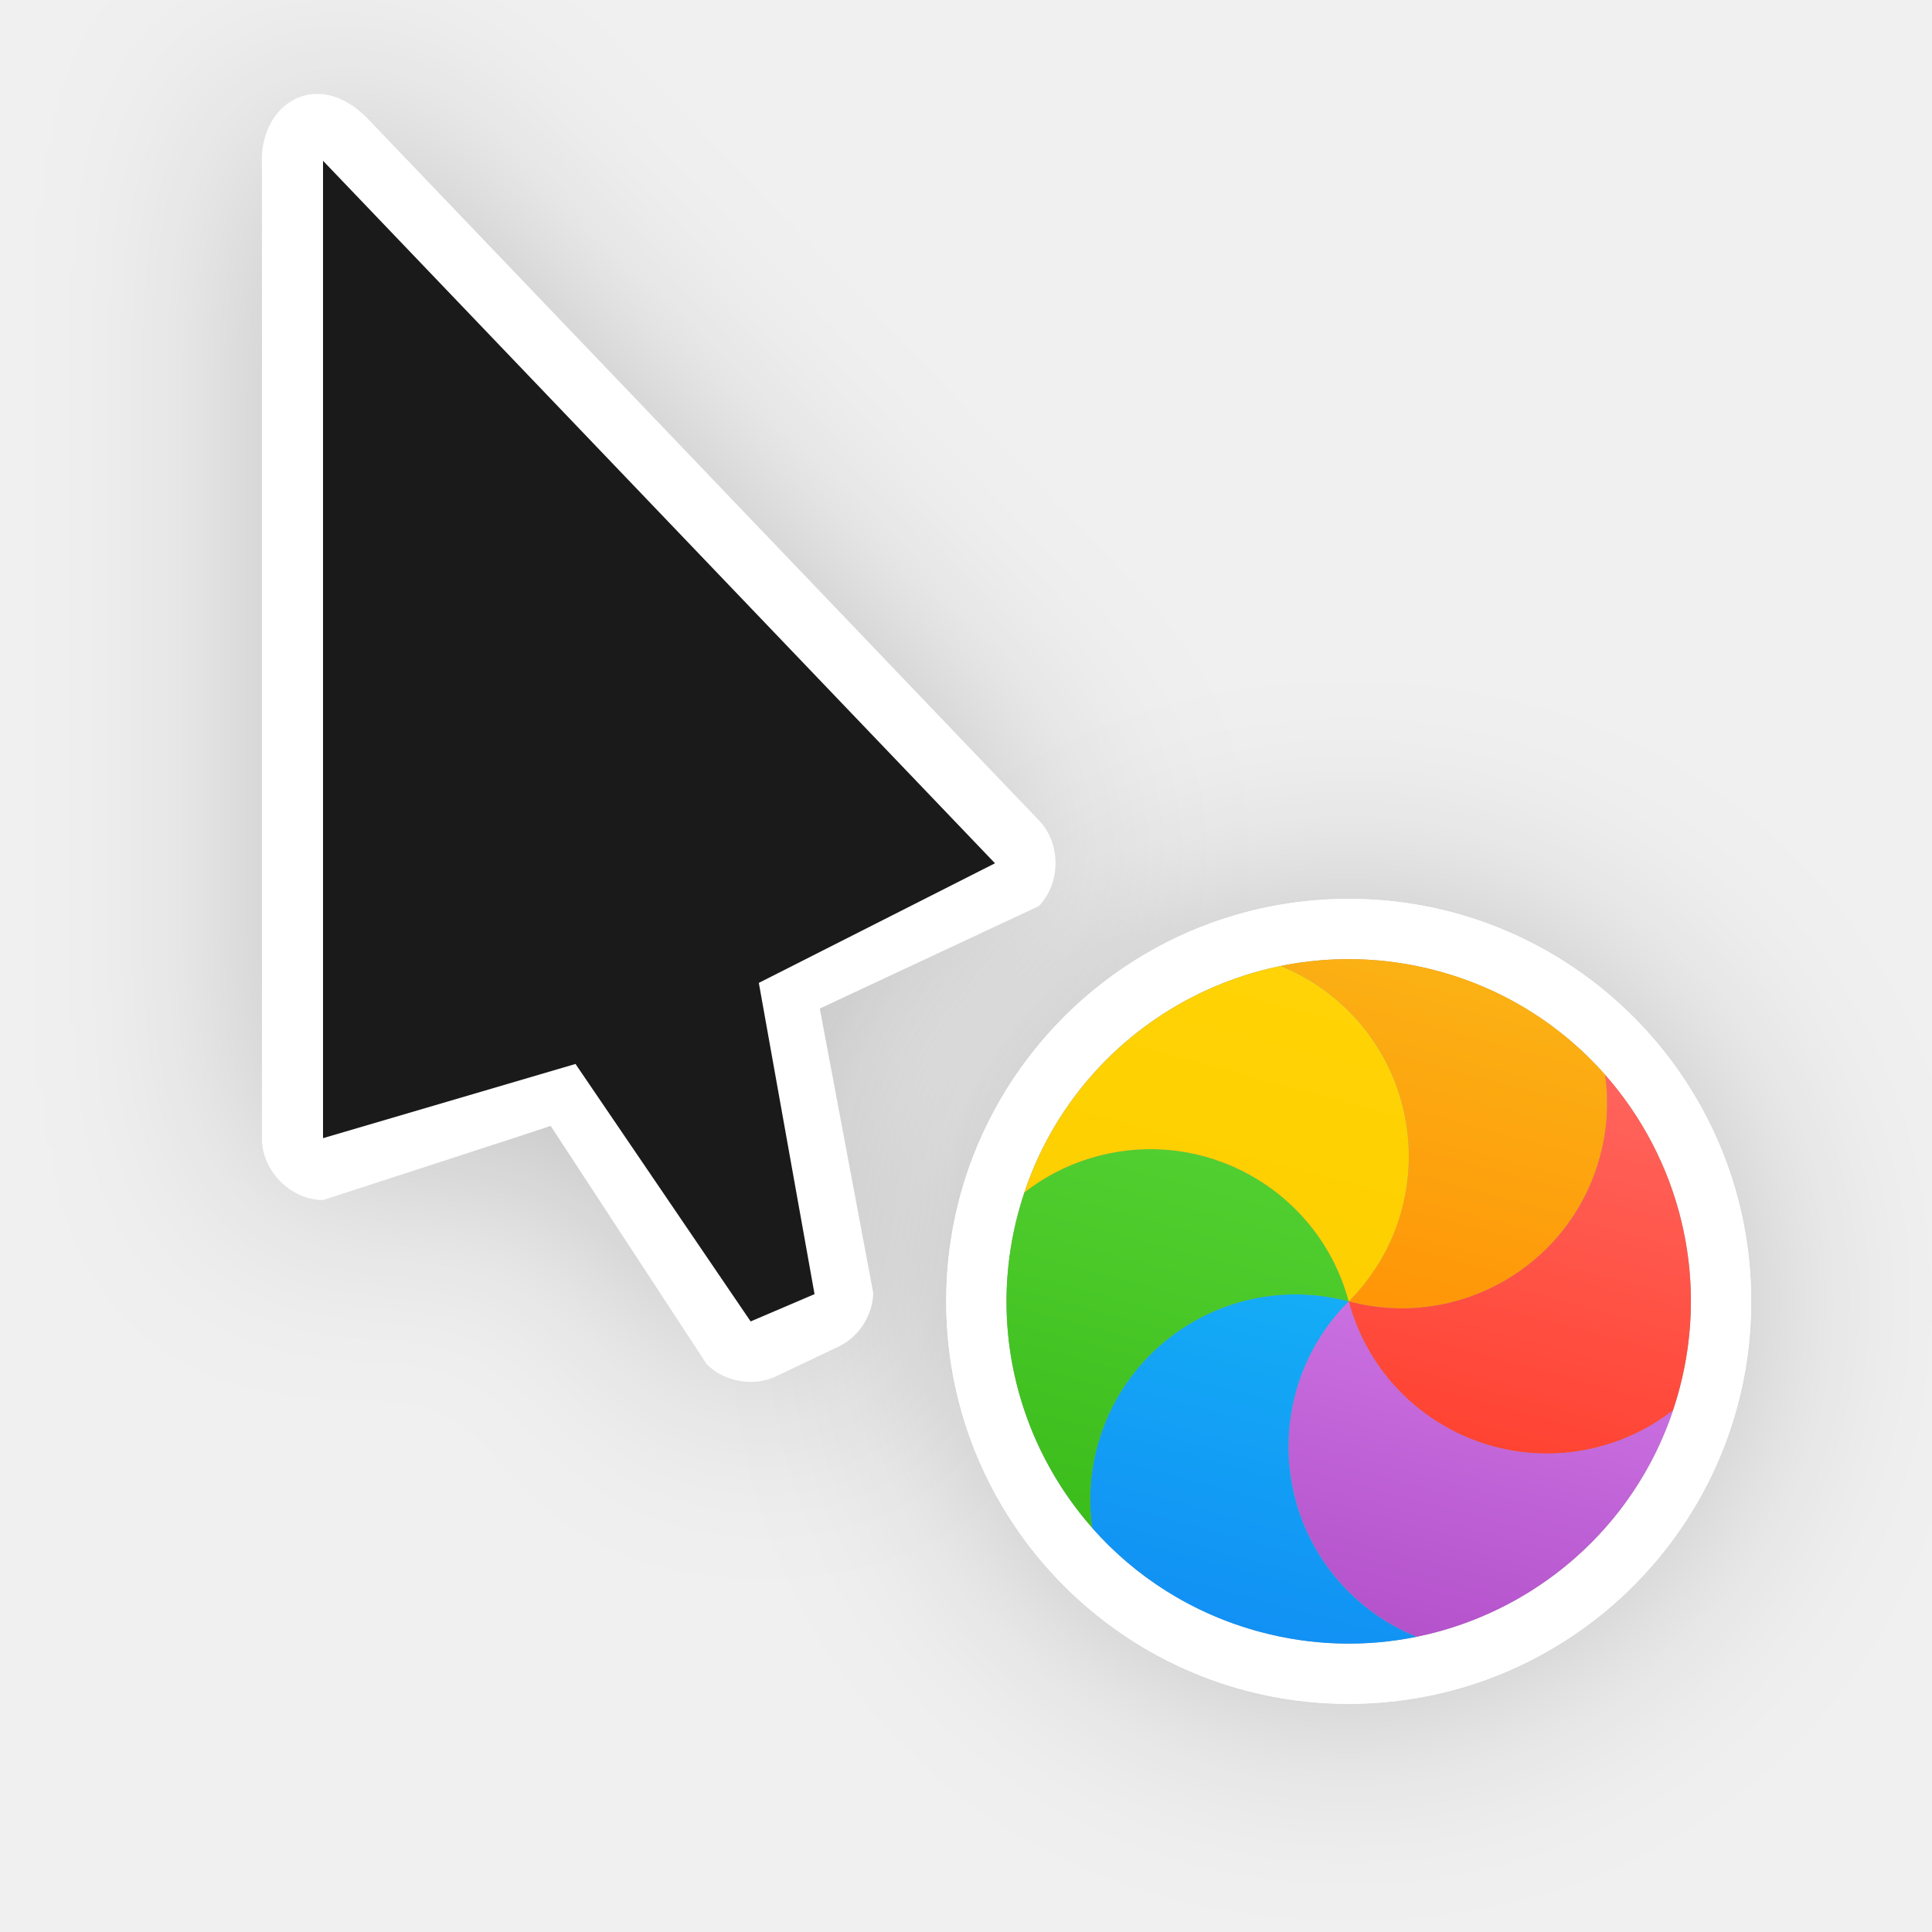
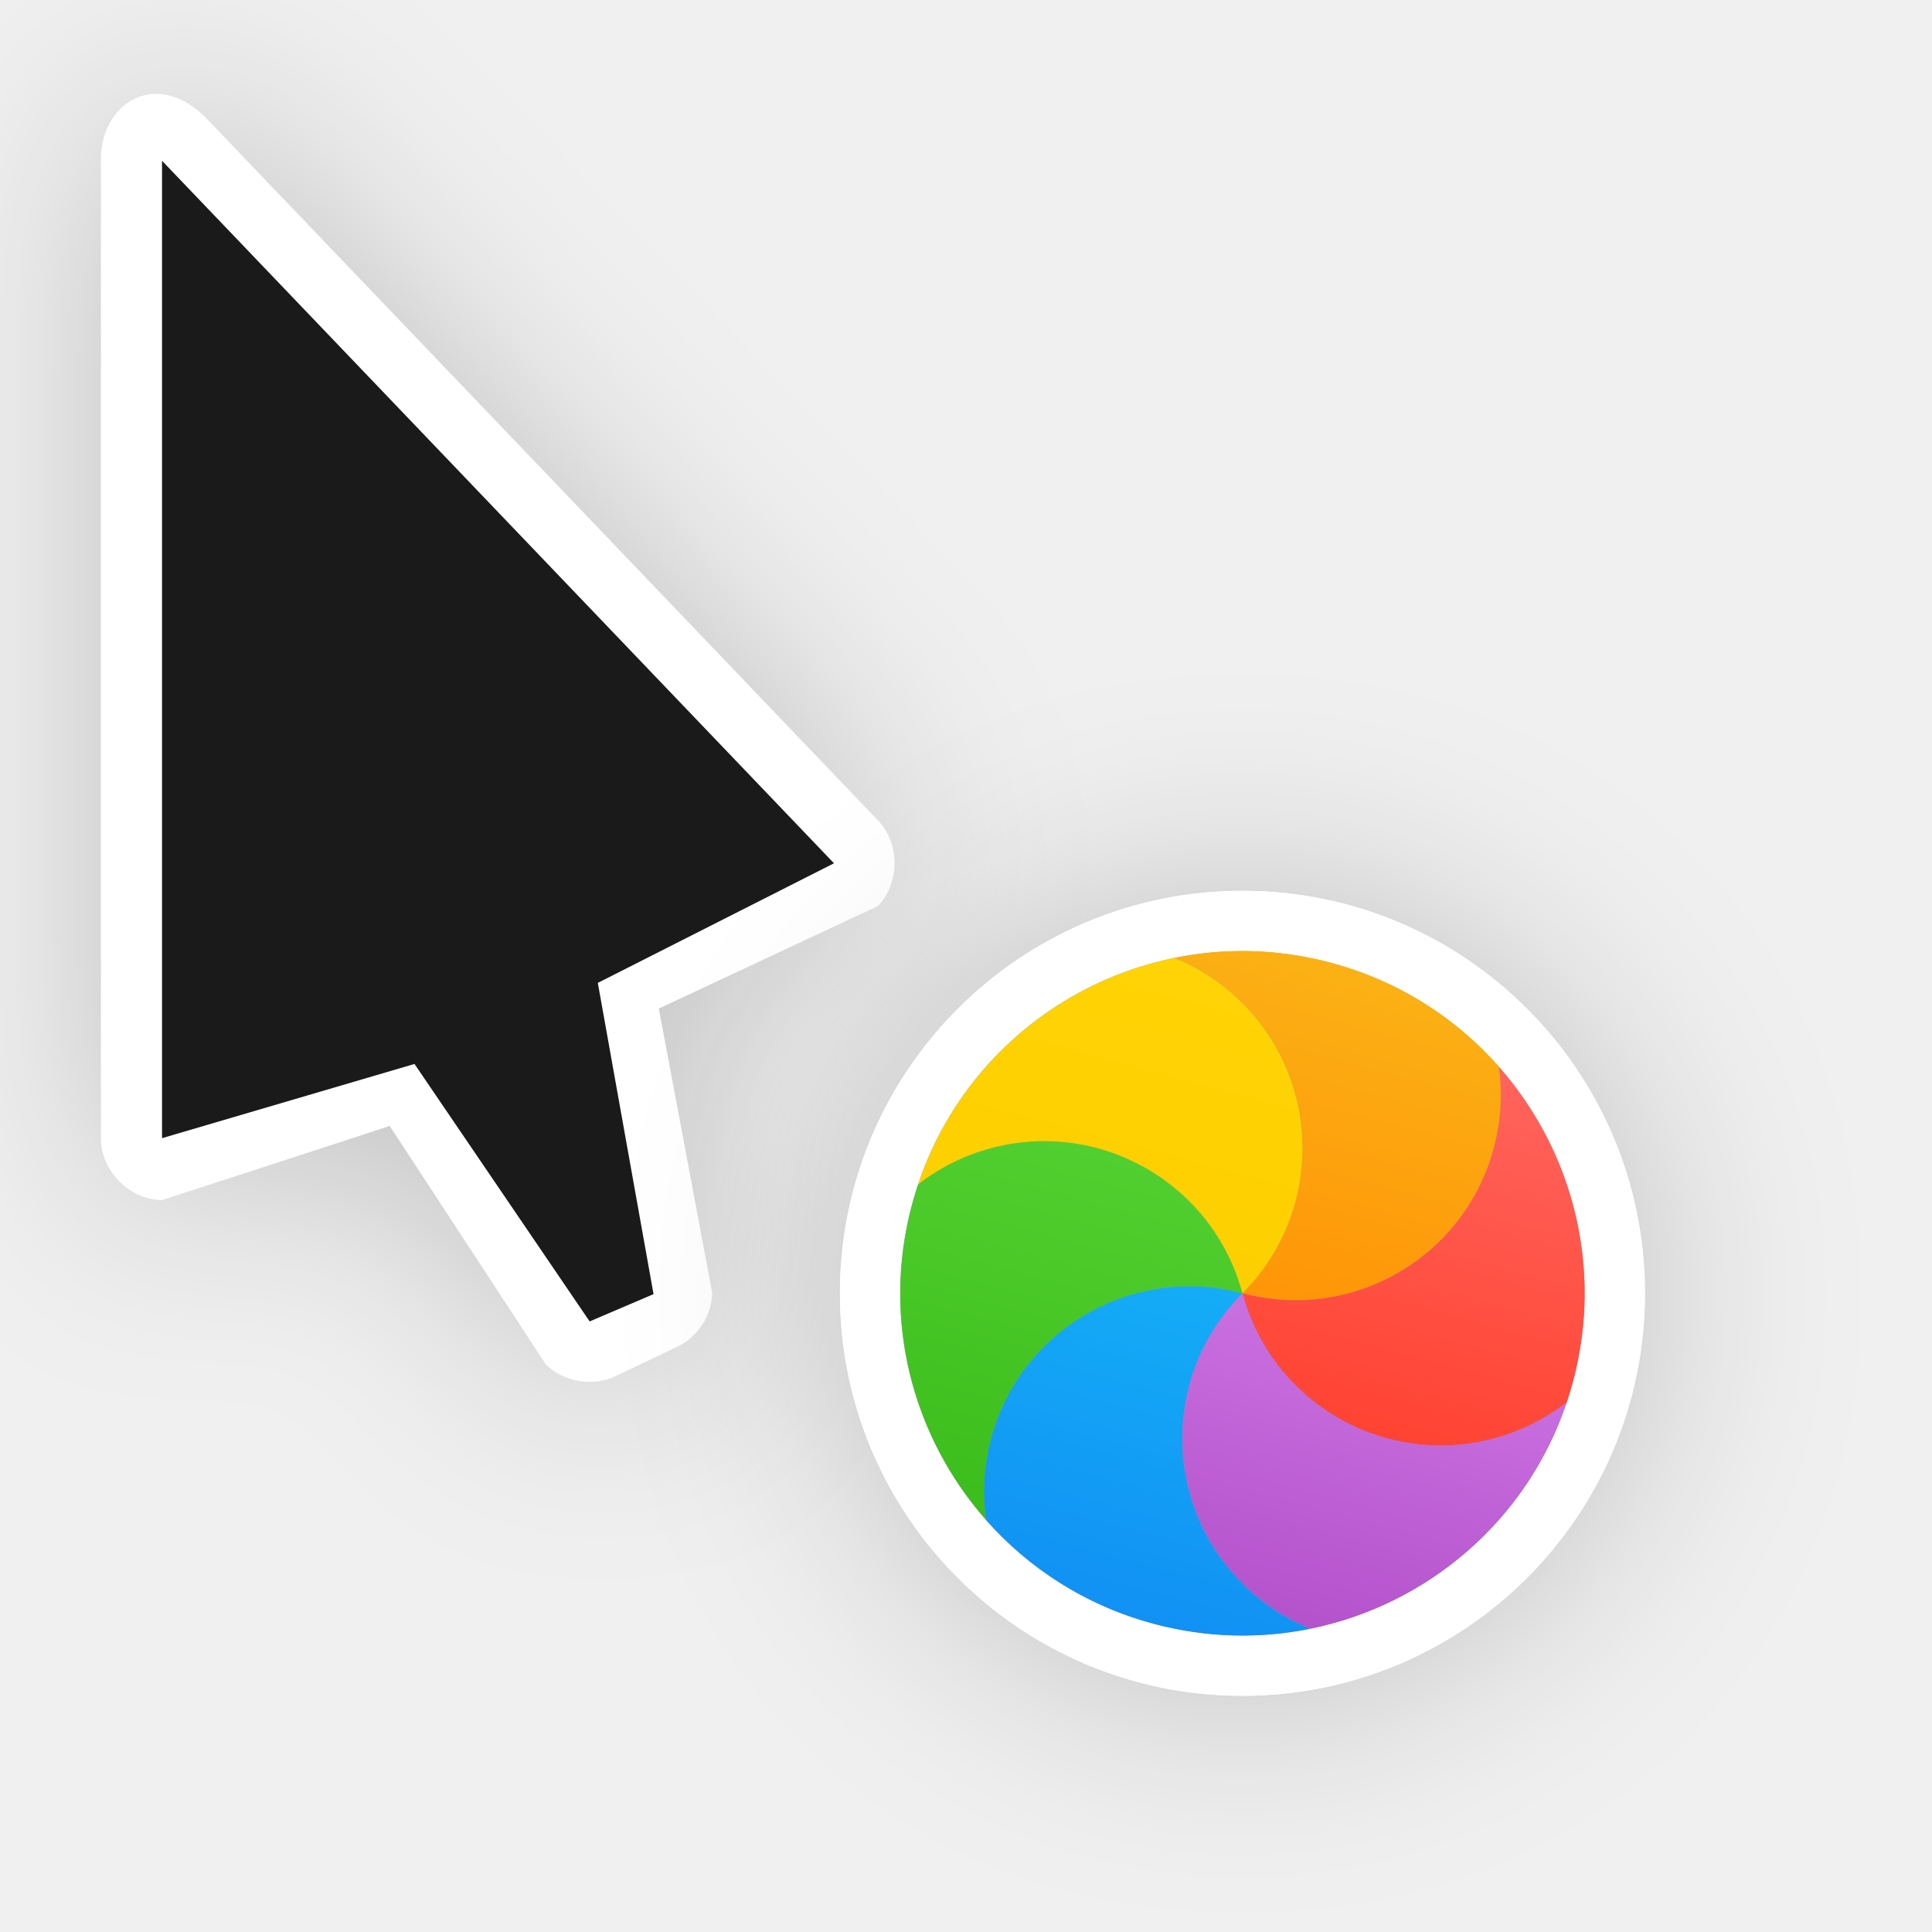
<svg xmlns="http://www.w3.org/2000/svg" height="24" viewBox="0 0 24 24" width="24" version="1.1" id="svg82">
  <defs id="defs86">
    <filter style="color-interpolation-filters:sRGB" id="filter1719" x="-0.328" width="1.656" y="-0.202" height="1.404">
      <feGaussianBlur stdDeviation="1.347" id="feGaussianBlur1721" />
    </filter>
    <filter style="color-interpolation-filters:sRGB" id="filter1723" x="-0.323" width="1.647" y="-0.323" height="1.647">
      <feGaussianBlur stdDeviation="2.965" id="feGaussianBlur1725" />
    </filter>
  </defs>
  <linearGradient id="a" gradientTransform="matrix(0.4579123,0,0,0.4380064,8.607332,9.250079)" gradientUnits="userSpaceOnUse" x1="17.871" x2="17.871" y1="7.669" y2="17.893">
    <stop offset="0" stop-color="#fbb114" id="stop2" />
    <stop offset="1" stop-color="#ff9508" id="stop4" />
  </linearGradient>
  <linearGradient id="b" gradientTransform="matrix(0.4206575,0,0,0.4767976,8.607332,9.250079)" gradientUnits="userSpaceOnUse" x1="23.954" x2="23.954" y1="8.61" y2="19.256">
    <stop offset="0" stop-color="#ff645d" id="stop7" />
    <stop offset="1" stop-color="#ff4332" id="stop9" />
  </linearGradient>
  <linearGradient id="c" gradientTransform="matrix(0.4914857,0,0,0.4080861,8.607332,9.250079)" gradientUnits="userSpaceOnUse" x1="20.127" x2="20.127" y1="19.205" y2="29.033">
    <stop offset="0" stop-color="#ca70e1" id="stop12" />
    <stop offset="1" stop-color="#b452cb" id="stop14" />
  </linearGradient>
  <linearGradient id="d" gradientTransform="matrix(0.4579123,0,0,0.4380064,8.607332,9.250079)" gradientUnits="userSpaceOnUse" x1="16.36" x2="16.36" y1="17.893" y2="28.118">
    <stop offset="0" stop-color="#14adf6" id="stop17" />
    <stop offset="1" stop-color="#1191f4" id="stop19" />
  </linearGradient>
  <linearGradient id="e" gradientTransform="matrix(0.4206575,0,0,0.4767976,8.607332,9.250079)" gradientUnits="userSpaceOnUse" x1="13.308" x2="13.308" y1="13.619" y2="24.265">
    <stop offset="0" stop-color="#52cf30" id="stop22" />
    <stop offset="1" stop-color="#3bbd1c" id="stop24" />
  </linearGradient>
  <linearGradient id="f" gradientTransform="matrix(0.4914857,0,0,0.4080861,8.607332,9.250079)" gradientUnits="userSpaceOnUse" x1="11.766" x2="11.766" y1="9.377" y2="19.205">
    <stop offset="0" stop-color="#ffd305" id="stop27" />
    <stop offset="1" stop-color="#fdcf01" id="stop29" />
  </linearGradient>
  <filter id="g" height="1.272" width="1.441" x="-0.22" y="-0.136" style="color-interpolation-filters:sRGB">
    <feGaussianBlur stdDeviation="1.192" id="feGaussianBlur32" />
  </filter>
  <filter id="h" height="1.444" width="1.444" x="-0.222" y="-0.222" style="color-interpolation-filters:sRGB">
    <feGaussianBlur stdDeviation="1.202" id="feGaussianBlur35" />
  </filter>
-   <path style="opacity:0.2;fill:#000000;fill-opacity:1;stroke-width:0.759;filter:url(#filter1719)" id="path1677" d="M 3.254,2.007 V 14.149 c 3.8e-5,0.397 0.362,0.759 0.759,0.759 0,0 2.946,-0.956 2.828,-0.922 l 1.939,2.962 c 0.224,0.224 0.594,0.284 0.877,0.142 l 0.765,-0.364 c 0.249,-0.121 0.42,-0.387 0.427,-0.664 l -0.664,-3.533 2.721,-1.272 c 0.277,-0.281 0.277,-0.787 0,-1.067 L 4.558,1.462 C 3.936,0.84 3.241,1.284 3.254,2.007 Z" />
-   <g transform="matrix(0.4545453,0,0,0.4545453,-147.3018,-353.978)" style="opacity:0.2;fill:#000000;fill-opacity:1;fill-rule:evenodd;filter:url(#filter1723)" id="g1697">
+   <path style="opacity:0.2;fill:#000000;fill-opacity:1;stroke-width:0.759;filter:url(#filter1719)" id="path1677" d="M 1.254,2.007 V 14.149 c 3.8e-5,0.397 0.362,0.759 0.759,0.759 0,0 2.946,-0.956 2.828,-0.922 l 1.939,2.962 c 0.224,0.224 0.594,0.284 0.877,0.142 L 8.422,16.726 c 0.249,-0.121 0.42,-0.387 0.427,-0.664 l -0.664,-3.533 2.721,-1.272 c 0.277,-0.281 0.277,-0.787 0,-1.067 L 2.558,1.462 C 1.936,0.84 1.241,1.284 1.254,2.007 Z" />
+   <g id="g46" transform="matrix(0.7588509,0,0,0.7588509,-122.5974,-577.1077)">
+     <path style="fill:#ffffff" id="path42" d="m 163.209,763.147 v 16 c 5e-5,0.524 0.476,1 1,1 0,0 3.883,-1.259 3.726,-1.215 l 2.555,3.903 c 0.295,0.295 0.783,0.375 1.156,0.188 l 1.008,-0.48 c 0.328,-0.159 0.554,-0.51 0.562,-0.875 l -0.875,-4.656 3.585,-1.677 c 0.365,-0.37 0.365,-1.037 0,-1.406 l -11,-11.5 c -0.82,-0.82 -1.736,-0.235 -1.719,0.719 z" />
+     <path style="fill:#1a1a1a" id="path44" d="m 164.209,779.134 v -16 l 11,11.5 -3.866,1.958 0.912,5.095 -1.046,0.447 -2.867,-4.215 z" />
+   </g>
+   <g transform="matrix(0.4545453,0,0,0.4545453,-148.6218,-354.078)" style="opacity:0.2;fill:#000000;fill-opacity:1;fill-rule:evenodd;filter:url(#filter1723)" id="g1697">
    <circle id="circle1683" r="11" cy="814.317" cx="360.923" style="fill:#000000;fill-opacity:1" />
    <path id="path1685" d="m 367.005,805.15 c 0.333,0.789 0.518,1.656 0.518,2.567 0,3.645 -2.955,6.6 -6.6,6.6 1.823,-3.157 0.741,-7.193 -2.416,-9.016 -0.789,-0.456 -1.633,-0.73 -2.484,-0.835 1.475,-0.735 3.139,-1.149 4.9,-1.149 2.249,0 4.34,0.675 6.082,1.833 z" style="fill:#000000;fill-opacity:1" />
    <path id="path1687" d="m 371.902,815.002 c -0.516,0.683 -1.175,1.276 -1.963,1.731 -3.157,1.823 -7.193,0.741 -9.016,-2.416 3.645,0 6.6,-2.955 6.6,-6.6 0,-0.91 -0.184,-1.778 -0.518,-2.567 2.964,1.971 4.918,5.341 4.918,9.167 0,0.23 -0.007,0.459 -0.021,0.685 z" style="fill:#000000;fill-opacity:1" />
    <path id="path1689" d="m 365.823,824.168 c -0.851,-0.106 -1.695,-0.38 -2.484,-0.835 -3.157,-1.823 -4.238,-5.859 -2.416,-9.016 1.823,3.157 5.859,4.238 9.016,2.416 0.788,-0.455 1.447,-1.048 1.963,-1.731 -0.247,4.022 -2.656,7.46 -6.079,9.166 z" style="fill:#000000;fill-opacity:1" />
    <path id="path1691" d="m 354.841,823.484 c -0.333,-0.789 -0.518,-1.656 -0.518,-2.567 0,-3.645 2.955,-6.6 6.6,-6.6 -1.823,3.157 -0.741,7.193 2.416,9.016 0.789,0.456 1.633,0.73 2.484,0.835 -1.475,0.735 -3.139,1.149 -4.9,1.149 -2.249,0 -4.34,-0.675 -6.082,-1.833 z" style="fill:#000000;fill-opacity:1" />
    <path id="path1693" d="m 349.944,813.632 c 0.516,-0.683 1.175,-1.276 1.963,-1.731 3.157,-1.823 7.193,-0.741 9.016,2.416 -3.645,0 -6.6,2.955 -6.6,6.6 0,0.91 0.184,1.778 0.518,2.567 -2.964,-1.971 -4.918,-5.341 -4.918,-9.167 0,-0.23 0.007,-0.459 0.021,-0.685 z" style="fill:#000000;fill-opacity:1" />
    <path id="path1695" d="m 356.023,804.466 c 0.851,0.106 1.695,0.38 2.484,0.835 3.157,1.823 4.238,5.859 2.416,9.016 -1.823,-3.157 -5.859,-4.238 -9.016,-2.416 -0.788,0.455 -1.447,1.048 -1.963,1.731 0.247,-4.022 2.656,-7.46 6.079,-9.166 z" style="fill:#000000;fill-opacity:1" />
  </g>
-   <g id="g46" transform="matrix(0.7588509,0,0,0.7588509,-120.5974,-577.1077)">
-     <path style="fill:#ffffff" id="path42" d="m 163.209,763.147 v 16 c 5e-5,0.524 0.476,1 1,1 0,0 3.883,-1.259 3.726,-1.215 l 2.555,3.903 c 0.295,0.295 0.783,0.375 1.156,0.188 l 1.008,-0.48 c 0.328,-0.159 0.554,-0.51 0.562,-0.875 l -0.875,-4.656 3.585,-1.677 c 0.365,-0.37 0.365,-1.037 0,-1.406 l -11,-11.5 c -0.82,-0.82 -1.736,-0.235 -1.719,0.719 z" />
-     <path style="fill:#1a1a1a" id="path44" d="m 164.209,779.134 v -16 l 11,11.5 -3.866,1.958 0.912,5.095 -1.046,0.447 -2.867,-4.215 z" />
-   </g>
-   <g id="g62" style="fill:#ffffff;fill-rule:evenodd" transform="matrix(0.4545453,0,0,0.4545453,-147.3018,-353.978)">
+   <g id="g62" style="fill:#ffffff;fill-rule:evenodd" transform="matrix(0.4545453,0,0,0.4545453,-148.6218,-354.078)">
    <circle cx="360.923" cy="814.317" r="11" id="circle48" />
    <path d="m 367.005,805.15 c 0.333,0.789 0.518,1.656 0.518,2.567 0,3.645 -2.955,6.6 -6.6,6.6 1.823,-3.157 0.741,-7.193 -2.416,-9.016 -0.789,-0.456 -1.633,-0.73 -2.484,-0.835 1.475,-0.735 3.139,-1.149 4.9,-1.149 2.249,0 4.34,0.675 6.082,1.833 z" id="path50" />
    <path d="m 371.902,815.002 c -0.516,0.683 -1.175,1.276 -1.963,1.731 -3.157,1.823 -7.193,0.741 -9.016,-2.416 3.645,0 6.6,-2.955 6.6,-6.6 0,-0.91 -0.184,-1.778 -0.518,-2.567 2.964,1.971 4.918,5.341 4.918,9.167 0,0.23 -0.007,0.459 -0.021,0.685 z" id="path52" />
    <path d="m 365.823,824.168 c -0.851,-0.106 -1.695,-0.38 -2.484,-0.835 -3.157,-1.823 -4.238,-5.859 -2.416,-9.016 1.823,3.157 5.859,4.238 9.016,2.416 0.788,-0.455 1.447,-1.048 1.963,-1.731 -0.247,4.022 -2.656,7.46 -6.079,9.166 z" id="path54" />
    <path d="m 354.841,823.484 c -0.333,-0.789 -0.518,-1.656 -0.518,-2.567 0,-3.645 2.955,-6.6 6.6,-6.6 -1.823,3.157 -0.741,7.193 2.416,9.016 0.789,0.456 1.633,0.73 2.484,0.835 -1.475,0.735 -3.139,1.149 -4.9,1.149 -2.249,0 -4.34,-0.675 -6.082,-1.833 z" id="path56" />
    <path d="m 349.944,813.632 c 0.516,-0.683 1.175,-1.276 1.963,-1.731 3.157,-1.823 7.193,-0.741 9.016,2.416 -3.645,0 -6.6,2.955 -6.6,6.6 0,0.91 0.184,1.778 0.518,2.567 -2.964,-1.971 -4.918,-5.341 -4.918,-9.167 0,-0.23 0.007,-0.459 0.021,-0.685 z" id="path58" />
    <path d="m 356.023,804.466 c 0.851,0.106 1.695,0.38 2.484,0.835 3.157,1.823 4.238,5.859 2.416,9.016 -1.823,-3.157 -5.859,-4.238 -9.016,-2.416 -0.788,0.455 -1.447,1.048 -1.963,1.731 0.247,-4.022 2.656,-7.46 6.079,-9.166 z" id="path60" />
  </g>
-   <g id="g1646" transform="rotate(15,20.85238,18.78349)">
+   <g id="g1646" transform="rotate(15,20.57215,13.72028)">
    <circle style="fill:#959595;fill-rule:evenodd;stroke-width:0.423" id="circle64" r="4.25" cy="17.316" cx="16.216" />
    <g transform="matrix(0.9489808,0,0,0.9489808,0.6105051,1.100282)" id="g1636">
      <path d="m 18.921,13.355 c 0.136,0.321 0.211,0.674 0.211,1.045 0,1.484 -1.203,2.687 -2.687,2.687 0.742,-1.285 0.302,-2.929 -0.984,-3.671 -0.321,-0.185 -0.665,-0.297 -1.011,-0.34 0.601,-0.299 1.278,-0.468 1.995,-0.468 0.916,0 1.767,0.275 2.476,0.746 z" id="path66" style="fill:url(#a);fill-rule:evenodd;stroke-width:0.445" />
      <path d="m 20.915,17.366 c -0.21,0.278 -0.478,0.519 -0.799,0.705 -1.285,0.742 -2.929,0.302 -3.671,-0.984 1.484,0 2.687,-1.203 2.687,-2.687 0,-0.371 -0.075,-0.724 -0.211,-1.045 1.207,0.802 2.002,2.174 2.002,3.732 0,0.094 -0.003,0.187 -0.009,0.279 z" id="path68" style="fill:url(#b);fill-rule:evenodd;stroke-width:0.445" />
      <path d="m 18.44,21.098 c -0.346,-0.043 -0.69,-0.155 -1.011,-0.34 -1.285,-0.742 -1.726,-2.385 -0.984,-3.671 0.742,1.285 2.385,1.726 3.671,0.984 0.321,-0.185 0.589,-0.427 0.799,-0.705 -0.101,1.638 -1.081,3.037 -2.475,3.732 z" id="path70" style="fill:url(#c);fill-rule:evenodd;stroke-width:0.445" />
      <path d="m 13.968,20.82 c -0.136,-0.321 -0.211,-0.674 -0.211,-1.045 0,-1.484 1.203,-2.687 2.687,-2.687 -0.742,1.285 -0.302,2.929 0.984,3.671 0.321,0.186 0.665,0.297 1.011,0.34 -0.601,0.299 -1.278,0.468 -1.995,0.468 -0.916,0 -1.767,-0.275 -2.476,-0.746 z" id="path72" style="fill:url(#d);fill-rule:evenodd;stroke-width:0.445" />
      <path d="m 11.975,16.809 c 0.21,-0.278 0.478,-0.519 0.799,-0.705 1.285,-0.742 2.929,-0.302 3.671,0.984 -1.484,0 -2.687,1.203 -2.687,2.687 0,0.371 0.075,0.724 0.211,1.045 -1.207,-0.802 -2.002,-2.174 -2.002,-3.732 0,-0.094 0.003,-0.187 0.009,-0.279 z" id="path74" style="fill:url(#e);fill-rule:evenodd;stroke-width:0.445" />
      <path d="m 14.45,13.077 c 0.346,0.043 0.69,0.155 1.011,0.34 1.285,0.742 1.726,2.385 0.984,3.671 -0.742,-1.285 -2.385,-1.726 -3.671,-0.984 -0.321,0.185 -0.589,0.427 -0.799,0.705 0.101,-1.638 1.081,-3.037 2.475,-3.732 z" id="path76" style="fill:url(#f);fill-rule:evenodd;stroke-width:0.445" />
    </g>
  </g>
</svg>
